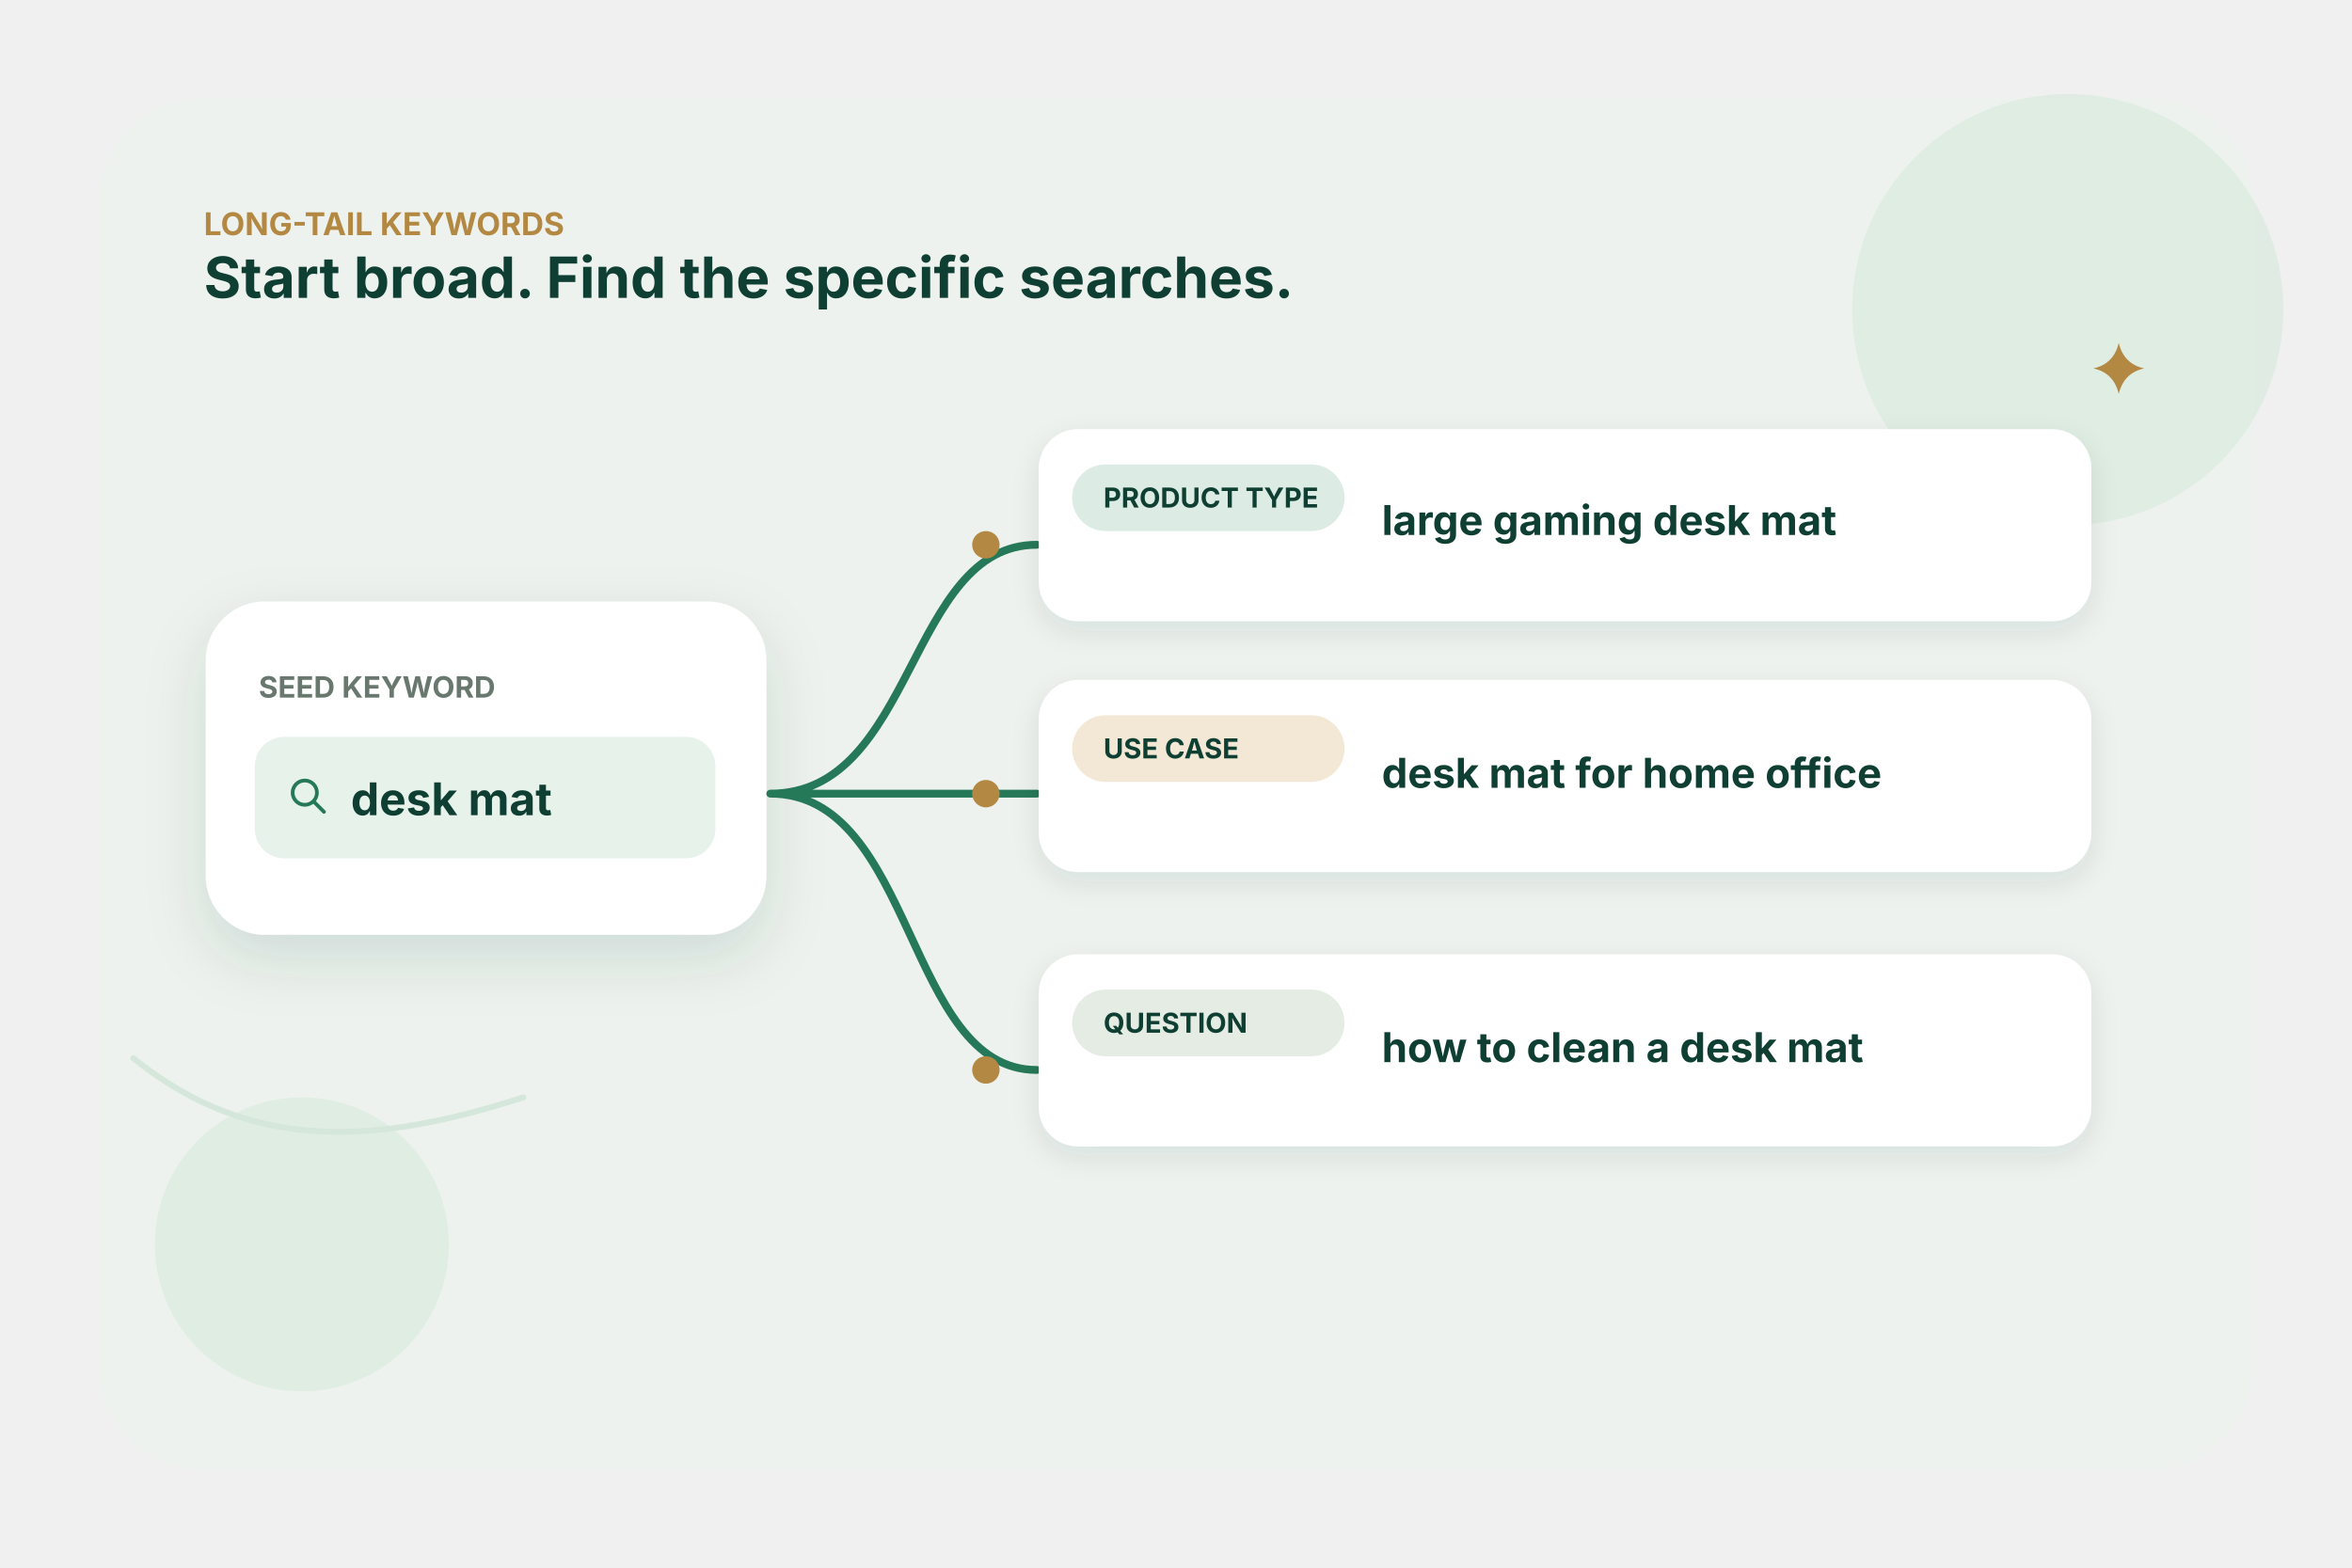
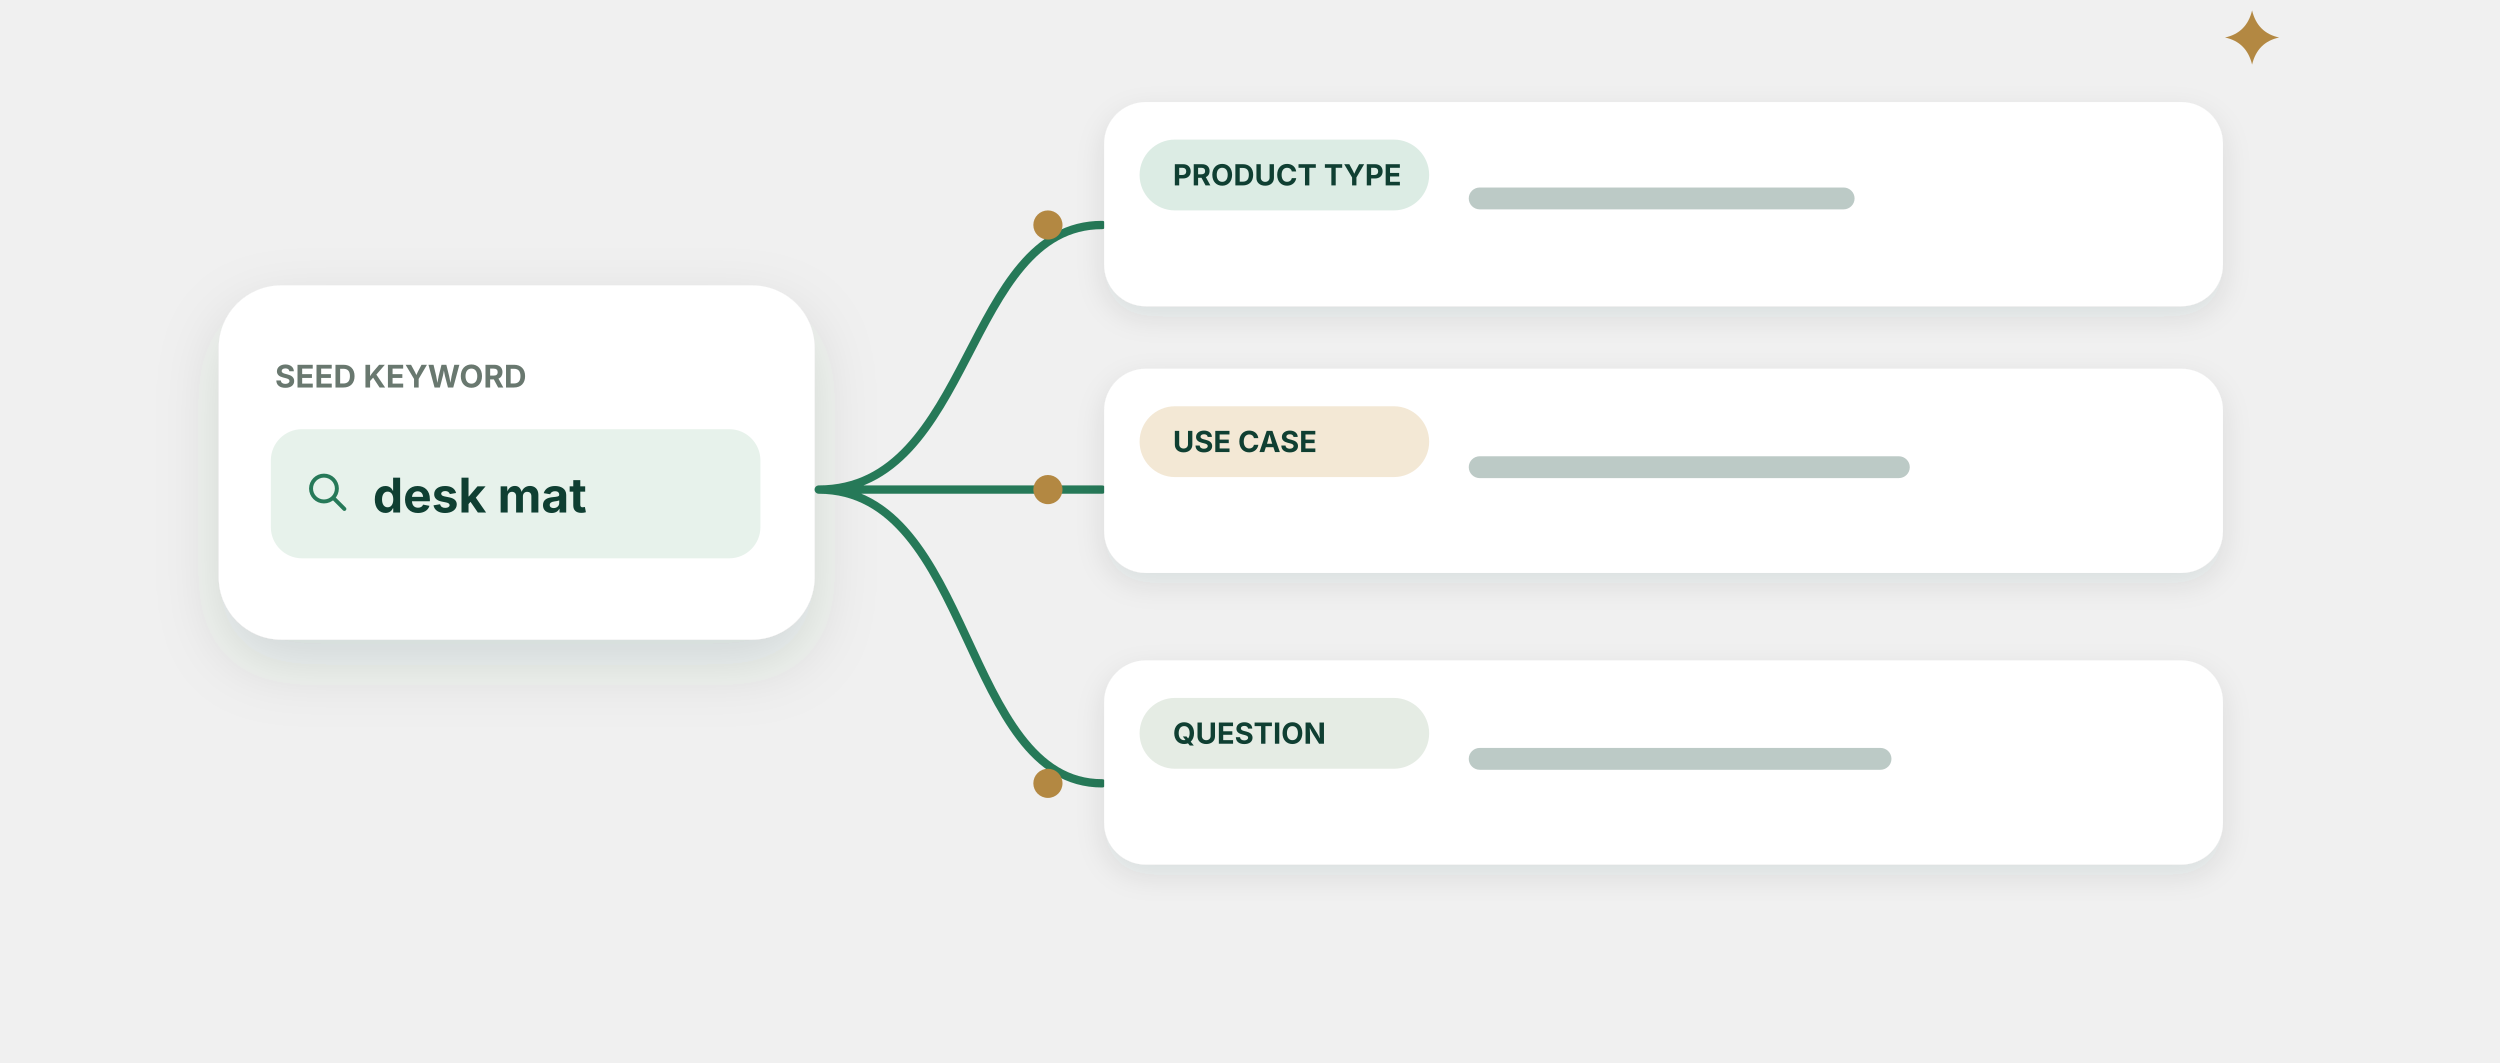
- <svg xmlns="http://www.w3.org/2000/svg" width="1200" height="800" viewBox="0 0 1200 800" role="img" aria-labelledby="title desc">
+ <svg xmlns="http://www.w3.org/2000/svg" width="1200" height="510" viewBox="0 170 1200 510" role="img" aria-labelledby="title desc">
  <defs>
    <linearGradient id="soft" x1="0" y1="0" x2="1" y2="1">
      <stop stop-color="#EBF5ED" />
      <stop offset="1" stop-color="#D0E7D9" />
    </linearGradient>
    <linearGradient id="green" x1="0" y1="0" x2="1" y2="1">
      <stop stop-color="#1B6B51" />
      <stop offset="1" stop-color="#0F3F32" />
    </linearGradient>
    <linearGradient id="gold" x1="0" y1="0" x2="1" y2="1">
      <stop stop-color="#F7E6C8" />
      <stop offset="1" stop-color="#E5C18C" />
    </linearGradient>
    <linearGradient id="white" x1="0" y1="0" x2="1" y2="1">
      <stop stop-color="#FFFFFF" />
      <stop offset="1" stop-color="#F8F8F4" />
    </linearGradient>
    <filter id="shadow" x="-30%" y="-30%" width="160%" height="180%">
      <feDropShadow dx="0" dy="12" stdDeviation="15" flood-color="#153E2C" flood-opacity=".13" />
    </filter>
    <filter id="smshadow" x="-30%" y="-30%" width="160%" height="180%">
      <feDropShadow dx="0" dy="5" stdDeviation="7" flood-color="#153E2C" flood-opacity=".10" />
    </filter>
  </defs>
-   <rect x="50" y="50" width="1100" height="700" rx="54" fill="#EAF3ED" opacity="0.64" />
-   <circle cx="1055" cy="158" r="110" fill="#D3E8D9" opacity="0.54" />
-   <circle cx="154" cy="635" r="75" fill="#DDECE0" opacity="0.8" />
-   <path d="M 68 540 C 130 590 195 583 267 560" fill="none" stroke="#D5E6DA" stroke-width="3" stroke-linecap="round" stroke-linejoin="round" opacity="1" />
-   <text x="104" y="120" fill="#B38842" font-family="Inter, Arial, sans-serif" font-size="16" font-weight="700">LONG-TAIL KEYWORDS</text>
-   <text x="104" y="152" fill="#0F3F32" font-family="Inter, Arial, sans-serif" font-size="29" font-weight="750">Start broad. Find the specific searches.</text>
  <rect x="105" y="307" width="286" height="170" rx="30" fill="#FFFFFF" opacity="1" filter="url(#shadow)" />
  <text x="132" y="356" fill="#69786F" font-family="Inter, Arial, sans-serif" font-size="15" font-weight="740">SEED KEYWORD</text>
  <rect x="130" y="376" width="235" height="62" rx="15" fill="#E7F2EB" opacity="1" />
  <g transform="translate(145 394) scale(1.0)" stroke="#267958" stroke-width="1.9" fill="none" stroke-linecap="round" stroke-linejoin="round">
    <circle cx="10.5" cy="10.5" r="6.2" />
    <path d="m15.2 15.2 5.1 5.1" />
  </g>
  <text x="179" y="416" fill="#0F3F32" font-family="Inter, Arial, sans-serif" font-size="23" font-weight="750">desk mat</text>
  <path d="M 393 405 C 467 405 463 278 529 278 M 393 405 C 466 405 475 405 529 405 M 393 405 C 467 405 462 546 529 546" fill="none" stroke="#267958" stroke-width="4" stroke-linecap="round" stroke-linejoin="round" opacity="1" />
  <rect x="530" y="219" width="537" height="98" rx="20" fill="#FFFFFF" opacity="1" filter="url(#smshadow)" />
  <rect x="547" y="237" width="139" height="34" rx="17" fill="#DCECE4" opacity="1" />
  <text x="563" y="259" fill="#0F3F32" font-family="Inter, Arial, sans-serif" font-size="14" font-weight="740">PRODUCT TYPE</text>
  <rect x="530" y="347" width="537" height="98" rx="20" fill="#FFFFFF" opacity="1" filter="url(#smshadow)" />
  <rect x="547" y="365" width="139" height="34" rx="17" fill="#F3E8D5" opacity="1" />
  <text x="563" y="387" fill="#0F3F32" font-family="Inter, Arial, sans-serif" font-size="14" font-weight="740">USE CASE</text>
  <rect x="530" y="487" width="537" height="98" rx="20" fill="#FFFFFF" opacity="1" filter="url(#smshadow)" />
  <rect x="547" y="505" width="139" height="34" rx="17" fill="#E5ECE4" opacity="1" />
  <text x="563" y="527" fill="#0F3F32" font-family="Inter, Arial, sans-serif" font-size="14" font-weight="740">QUESTION</text>
-   <text x="705" y="273" fill="#0F3F32" font-family="Inter, Arial, sans-serif" font-size="21" font-weight="650">large gaming desk mat</text>
-   <text x="705" y="402" fill="#0F3F32" font-family="Inter, Arial, sans-serif" font-size="21" font-weight="650">desk mat for home office</text>
-   <text x="705" y="542" fill="#0F3F32" font-family="Inter, Arial, sans-serif" font-size="21" font-weight="650">how to clean a desk mat</text>
+   <rect x="705.0" y="260.0" width="185.2" height="10.5" rx="5.3" fill="#0F3F32" opacity="0.28" />
+   <rect x="705.0" y="389.0" width="211.7" height="10.5" rx="5.3" fill="#0F3F32" opacity="0.28" />
+   <rect x="705.0" y="529.0" width="202.9" height="10.5" rx="5.3" fill="#0F3F32" opacity="0.28" />
  <circle cx="503" cy="278" r="7" fill="#B38842" opacity="1" />
  <circle cx="503" cy="405" r="7" fill="#B38842" opacity="1" />
  <circle cx="503" cy="546" r="7" fill="#B38842" opacity="1" />
  <path d="M1081 175 Q1083.6 185.79 1094 188 Q1083.6 190.21 1081 201 Q1078.4 190.21 1068 188 Q1078.4 185.79 1081 175 Z" fill="#B38842" opacity="1" />
</svg>
